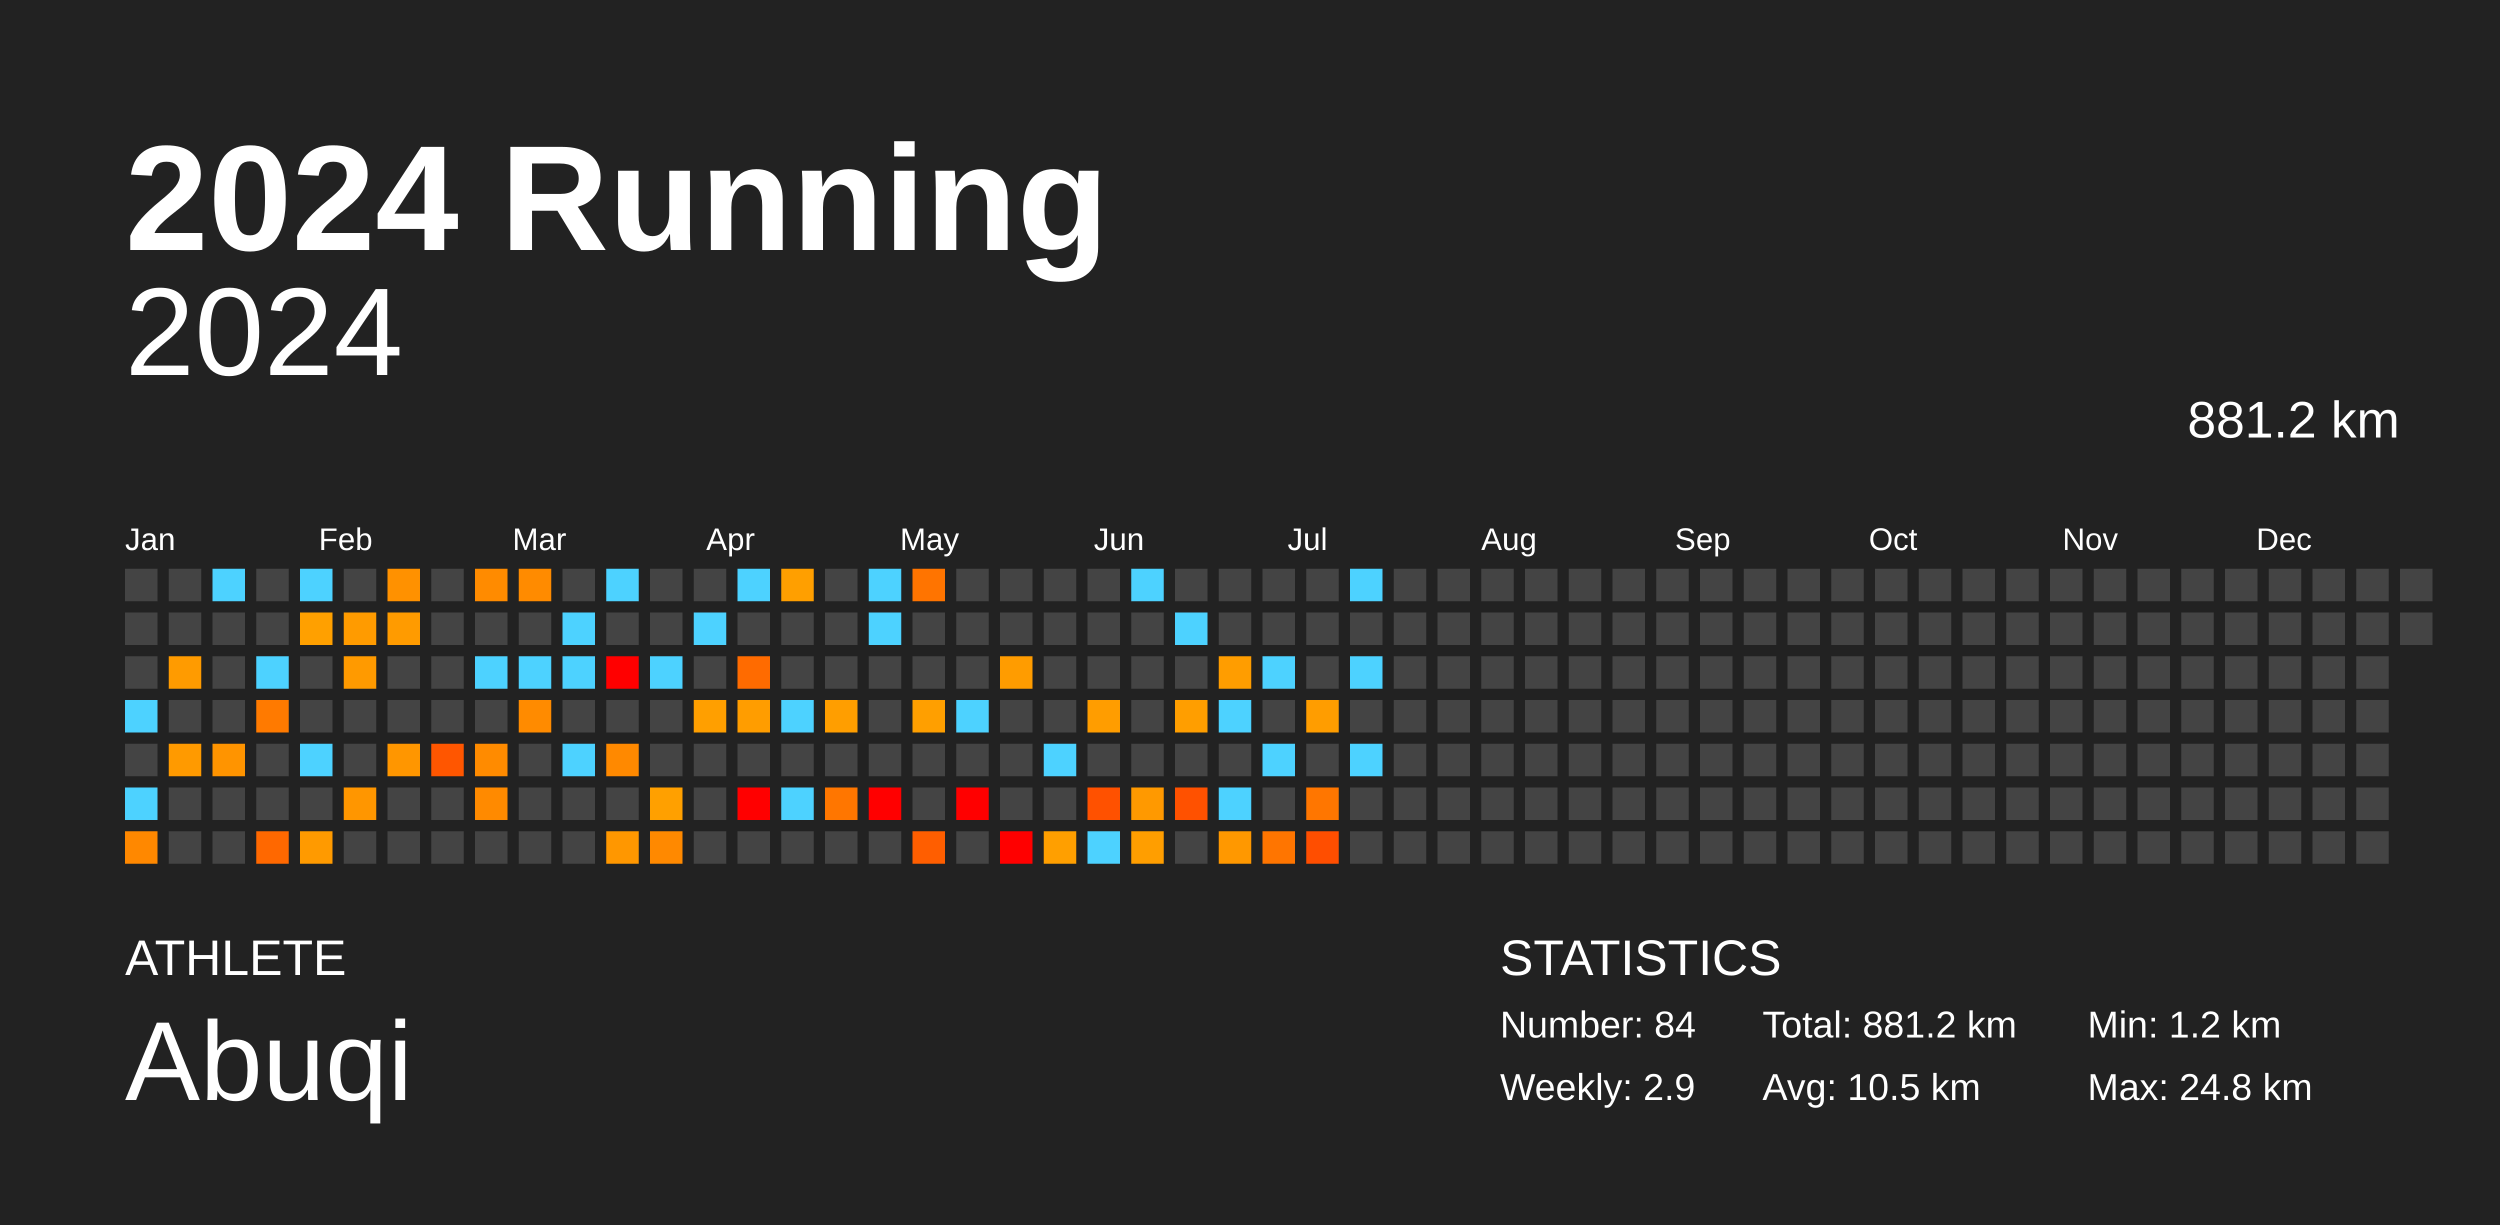
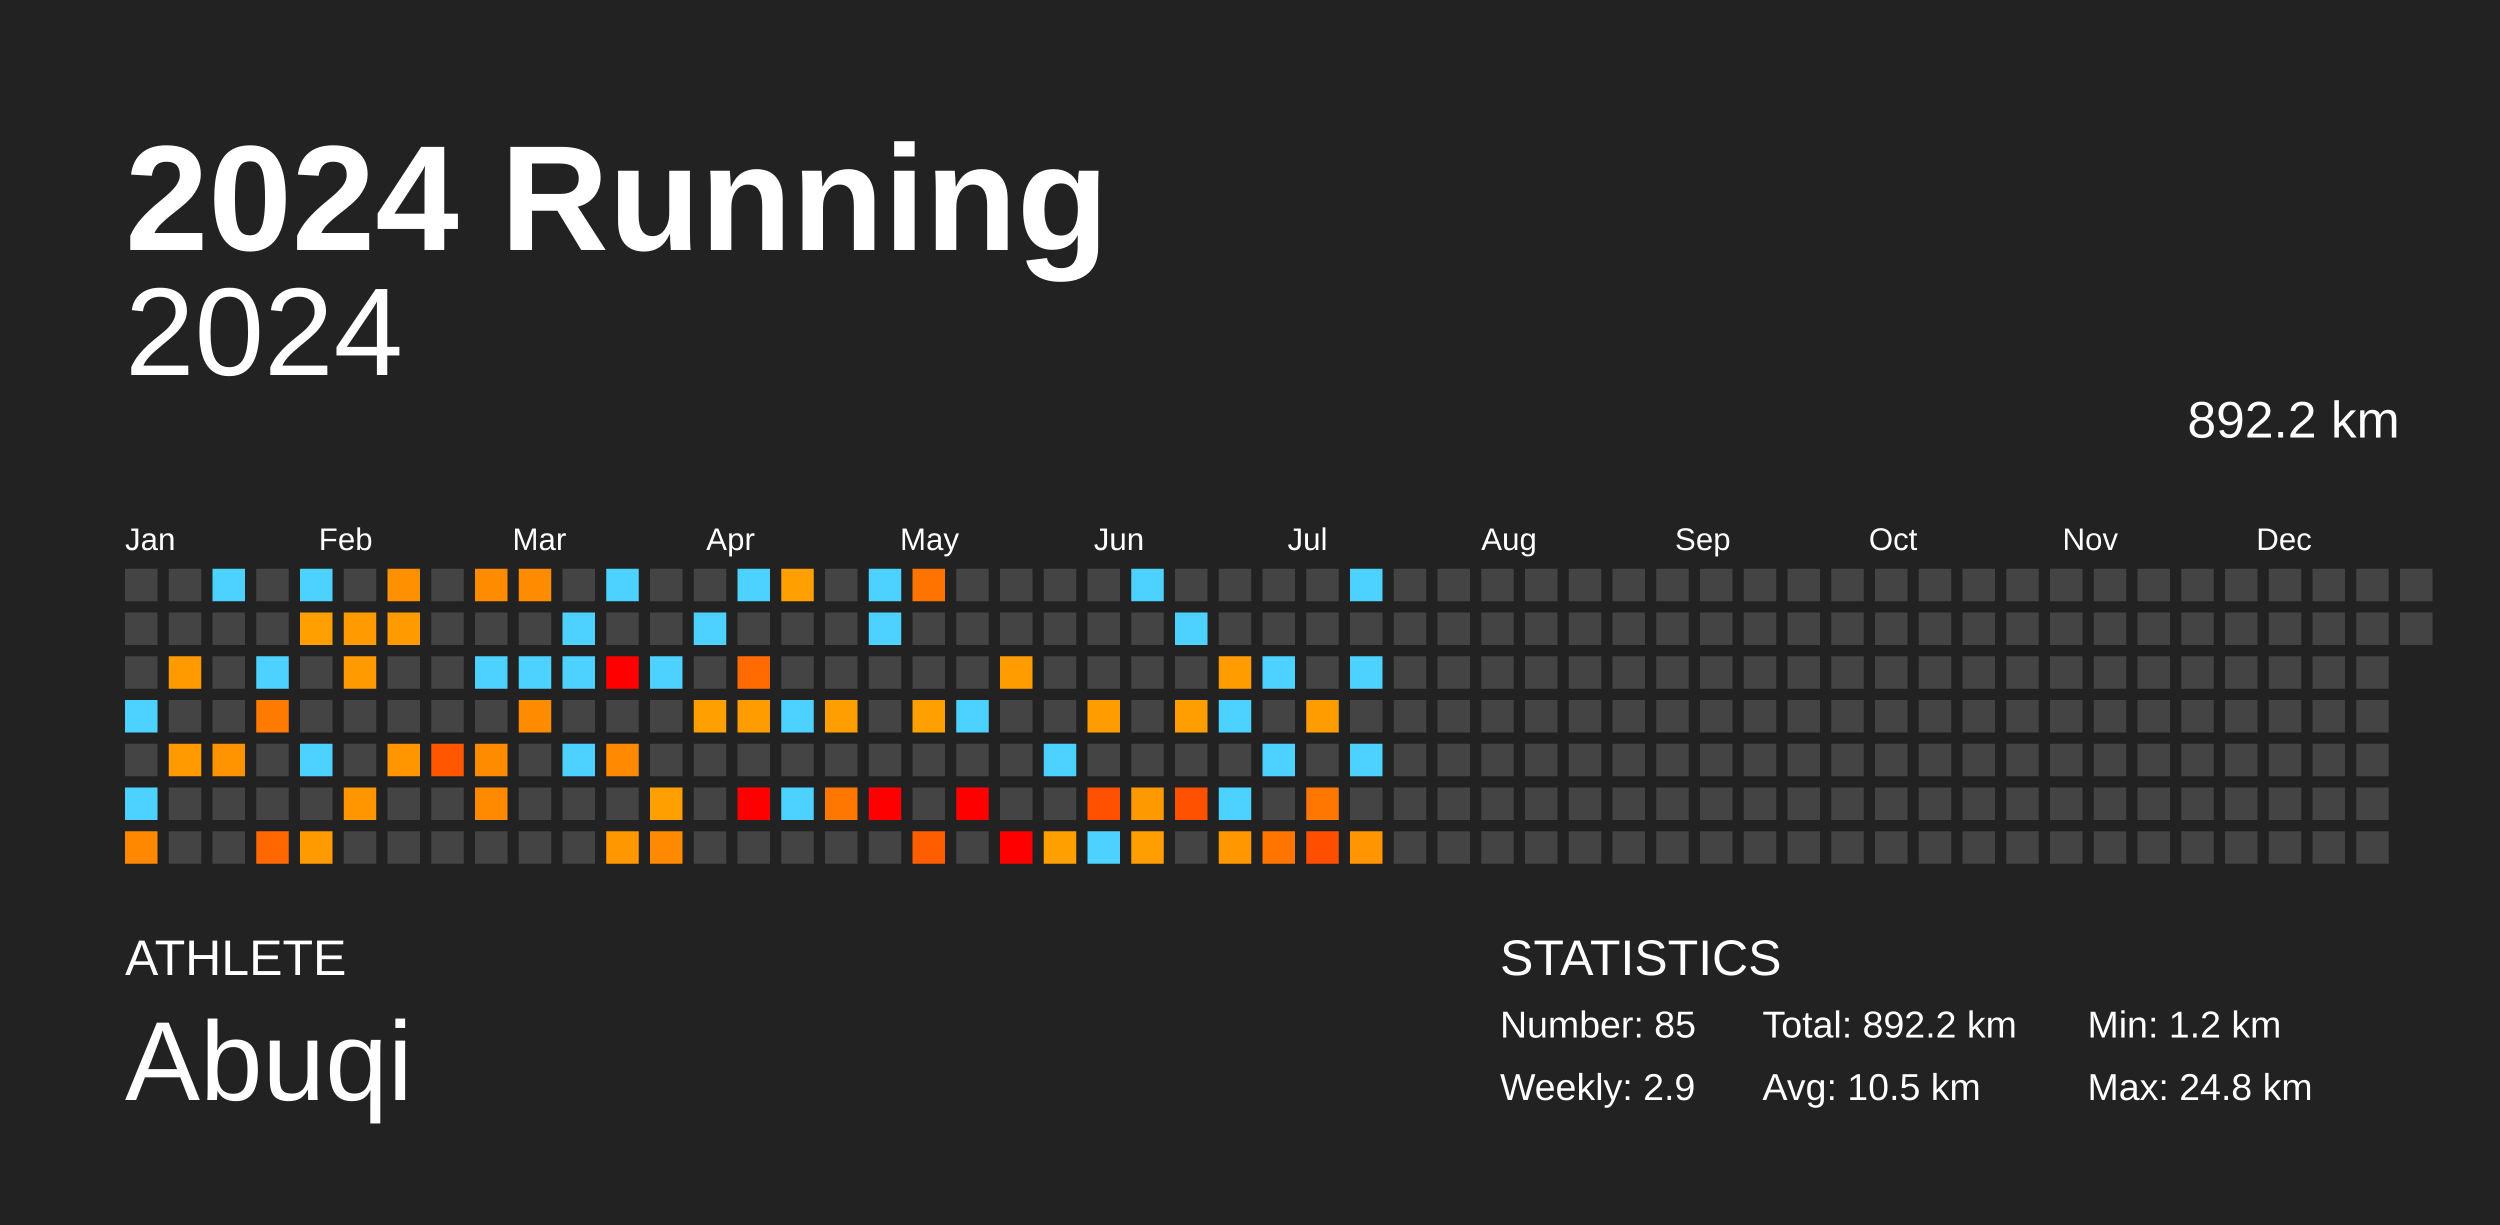
<svg xmlns="http://www.w3.org/2000/svg" baseProfile="full" height="98mm" version="1.1" viewBox="0,0,200,98" width="200mm">
  <defs />
  <rect fill="#222222" height="98" width="200" x="0" y="0" />
  <text fill="#FFFFFF" style="font-size:12px; font-family:Arial; font-weight:bold;" x="10" y="20">2024 Running</text>
  <text fill="#FFFFFF" style="font-size:4px; font-family:Arial" x="10" y="78">ATHLETE</text>
  <text fill="#FFFFFF" style="font-size:9px; font-family:Arial" x="10" y="88">Abuqi</text>
  <text fill="#FFFFFF" style="font-size:4px; font-family:Arial" x="120" y="78">STATISTICS</text>
-   <text fill="#FFFFFF" style="font-size:3px; font-family:Arial" x="120" y="83">Number: 84</text>
+   <text fill="#FFFFFF" style="font-size:3px; font-family:Arial" x="120" y="83">Number: 85</text>
  <text fill="#FFFFFF" style="font-size:3px; font-family:Arial" x="120" y="88">Weekly: 2.9</text>
-   <text fill="#FFFFFF" style="font-size:3px; font-family:Arial" x="141" y="83">Total: 881.2 km</text>
+   <text fill="#FFFFFF" style="font-size:3px; font-family:Arial" x="141" y="83">Total: 892.2 km</text>
  <text fill="#FFFFFF" style="font-size:3px; font-family:Arial" x="141" y="88">Avg: 10.5 km</text>
  <text fill="#FFFFFF" style="font-size:3px; font-family:Arial" x="167" y="83">Min: 1.2 km</text>
  <text fill="#FFFFFF" style="font-size:3px; font-family:Arial" x="167" y="88">Max: 24.8 km</text>
  <text alignment-baseline="hanging" fill="#FFFFFF" style="font-size:10.0px; font-family:Arial;" x="10" y="30">2024</text>
-   <text alignment-baseline="hanging" fill="#FFFFFF" style="font-size:4.125px; font-family:Arial;" x="175" y="35">881.2 km</text>
+   <text alignment-baseline="hanging" fill="#FFFFFF" style="font-size:4.125px; font-family:Arial;" x="175" y="35">892.2 km</text>
  <text fill="#FFFFFF" style="font-size:2.5px; font-family:Arial" x="10.0" y="44">Jan</text>
  <text fill="#FFFFFF" style="font-size:2.5px; font-family:Arial" x="25.5" y="44">Feb</text>
  <text fill="#FFFFFF" style="font-size:2.5px; font-family:Arial" x="41.0" y="44">Mar</text>
  <text fill="#FFFFFF" style="font-size:2.5px; font-family:Arial" x="56.5" y="44">Apr</text>
  <text fill="#FFFFFF" style="font-size:2.5px; font-family:Arial" x="72.0" y="44">May</text>
  <text fill="#FFFFFF" style="font-size:2.5px; font-family:Arial" x="87.5" y="44">Jun</text>
  <text fill="#FFFFFF" style="font-size:2.5px; font-family:Arial" x="103.0" y="44">Jul</text>
  <text fill="#FFFFFF" style="font-size:2.5px; font-family:Arial" x="118.5" y="44">Aug</text>
  <text fill="#FFFFFF" style="font-size:2.5px; font-family:Arial" x="134.0" y="44">Sep</text>
  <text fill="#FFFFFF" style="font-size:2.5px; font-family:Arial" x="149.5" y="44">Oct</text>
  <text fill="#FFFFFF" style="font-size:2.5px; font-family:Arial" x="165.0" y="44">Nov</text>
  <text fill="#FFFFFF" style="font-size:2.5px; font-family:Arial" x="180.5" y="44">Dec</text>
  <rect fill="#444444" height="2.6" width="2.6" x="10.0" y="45.5" />
  <rect fill="#444444" height="2.6" width="2.6" x="10.0" y="49.0" />
  <rect fill="#444444" height="2.6" width="2.6" x="10.0" y="52.5" />
  <rect fill="#4dd2ff" height="2.6" width="2.6" x="10.0" y="56.0" />
  <rect fill="#444444" height="2.6" width="2.6" x="10.0" y="59.5" />
  <rect fill="#4dd2ff" height="2.6" width="2.6" x="10.0" y="63.0" />
  <rect fill="#ff8800" height="2.6" width="2.6" x="10.0" y="66.5" />
  <rect fill="#444444" height="2.6" width="2.6" x="13.5" y="45.5" />
  <rect fill="#444444" height="2.6" width="2.6" x="13.5" y="49.0" />
  <rect fill="#ff9b00" height="2.6" width="2.6" x="13.5" y="52.5" />
  <rect fill="#444444" height="2.6" width="2.6" x="13.5" y="56.0" />
  <rect fill="#ff9a00" height="2.6" width="2.6" x="13.5" y="59.5" />
  <rect fill="#444444" height="2.6" width="2.6" x="13.5" y="63.0" />
  <rect fill="#444444" height="2.6" width="2.6" x="13.5" y="66.5" />
  <rect fill="#4dd2ff" height="2.6" width="2.6" x="17.0" y="45.5" />
  <rect fill="#444444" height="2.6" width="2.6" x="17.0" y="49.0" />
  <rect fill="#444444" height="2.6" width="2.6" x="17.0" y="52.5" />
  <rect fill="#444444" height="2.6" width="2.6" x="17.0" y="56.0" />
  <rect fill="#ff9400" height="2.6" width="2.6" x="17.0" y="59.5" />
  <rect fill="#444444" height="2.6" width="2.6" x="17.0" y="63.0" />
  <rect fill="#444444" height="2.6" width="2.6" x="17.0" y="66.5" />
  <rect fill="#444444" height="2.6" width="2.6" x="20.5" y="45.5" />
  <rect fill="#444444" height="2.6" width="2.6" x="20.5" y="49.0" />
  <rect fill="#4dd2ff" height="2.6" width="2.6" x="20.5" y="52.5" />
  <rect fill="#ff7a00" height="2.6" width="2.6" x="20.5" y="56.0" />
  <rect fill="#444444" height="2.6" width="2.6" x="20.5" y="59.5" />
  <rect fill="#444444" height="2.6" width="2.6" x="20.5" y="63.0" />
  <rect fill="#ff6800" height="2.6" width="2.6" x="20.5" y="66.5" />
  <rect fill="#4dd2ff" height="2.6" width="2.6" x="24.0" y="45.5" />
  <rect fill="#ffa000" height="2.6" width="2.6" x="24.0" y="49.0" />
  <rect fill="#444444" height="2.6" width="2.6" x="24.0" y="52.5" />
  <rect fill="#444444" height="2.6" width="2.6" x="24.0" y="56.0" />
  <rect fill="#4dd2ff" height="2.6" width="2.6" x="24.0" y="59.5" />
  <rect fill="#444444" height="2.6" width="2.6" x="24.0" y="63.0" />
  <rect fill="#ff9a00" height="2.6" width="2.6" x="24.0" y="66.5" />
  <rect fill="#444444" height="2.6" width="2.6" x="27.5" y="45.5" />
  <rect fill="#ff9b00" height="2.6" width="2.6" x="27.5" y="49.0" />
  <rect fill="#ff9a00" height="2.6" width="2.6" x="27.5" y="52.5" />
  <rect fill="#444444" height="2.6" width="2.6" x="27.5" y="56.0" />
  <rect fill="#444444" height="2.6" width="2.6" x="27.5" y="59.5" />
  <rect fill="#ff9600" height="2.6" width="2.6" x="27.5" y="63.0" />
  <rect fill="#444444" height="2.6" width="2.6" x="27.5" y="66.5" />
  <rect fill="#ff9100" height="2.6" width="2.6" x="31.0" y="45.5" />
  <rect fill="#ff9b00" height="2.6" width="2.6" x="31.0" y="49.0" />
  <rect fill="#444444" height="2.6" width="2.6" x="31.0" y="52.5" />
  <rect fill="#444444" height="2.6" width="2.6" x="31.0" y="56.0" />
  <rect fill="#ff9600" height="2.6" width="2.6" x="31.0" y="59.5" />
  <rect fill="#444444" height="2.6" width="2.6" x="31.0" y="63.0" />
  <rect fill="#444444" height="2.6" width="2.6" x="31.0" y="66.5" />
  <rect fill="#444444" height="2.6" width="2.6" x="34.5" y="45.5" />
  <rect fill="#444444" height="2.6" width="2.6" x="34.5" y="49.0" />
  <rect fill="#444444" height="2.6" width="2.6" x="34.5" y="52.5" />
  <rect fill="#444444" height="2.6" width="2.6" x="34.5" y="56.0" />
  <rect fill="#ff5600" height="2.6" width="2.6" x="34.5" y="59.5" />
  <rect fill="#444444" height="2.6" width="2.6" x="34.5" y="63.0" />
  <rect fill="#444444" height="2.6" width="2.6" x="34.5" y="66.5" />
  <rect fill="#ff8b00" height="2.6" width="2.6" x="38.0" y="45.5" />
  <rect fill="#444444" height="2.6" width="2.6" x="38.0" y="49.0" />
  <rect fill="#4dd2ff" height="2.6" width="2.6" x="38.0" y="52.5" />
  <rect fill="#444444" height="2.6" width="2.6" x="38.0" y="56.0" />
  <rect fill="#ff8b00" height="2.6" width="2.6" x="38.0" y="59.5" />
  <rect fill="#ff8a00" height="2.6" width="2.6" x="38.0" y="63.0" />
  <rect fill="#444444" height="2.6" width="2.6" x="38.0" y="66.5" />
  <rect fill="#ff8b00" height="2.6" width="2.6" x="41.5" y="45.5" />
  <rect fill="#444444" height="2.6" width="2.6" x="41.5" y="49.0" />
  <rect fill="#4dd2ff" height="2.6" width="2.6" x="41.5" y="52.5" />
  <rect fill="#ff8b00" height="2.6" width="2.6" x="41.5" y="56.0" />
  <rect fill="#444444" height="2.6" width="2.6" x="41.5" y="59.5" />
  <rect fill="#444444" height="2.6" width="2.6" x="41.5" y="63.0" />
  <rect fill="#444444" height="2.6" width="2.6" x="41.5" y="66.5" />
  <rect fill="#444444" height="2.6" width="2.6" x="45.0" y="45.5" />
  <rect fill="#4dd2ff" height="2.6" width="2.6" x="45.0" y="49.0" />
  <rect fill="#4dd2ff" height="2.6" width="2.6" x="45.0" y="52.5" />
  <rect fill="#444444" height="2.6" width="2.6" x="45.0" y="56.0" />
  <rect fill="#4dd2ff" height="2.6" width="2.6" x="45.0" y="59.5" />
  <rect fill="#444444" height="2.6" width="2.6" x="45.0" y="63.0" />
  <rect fill="#444444" height="2.6" width="2.6" x="45.0" y="66.5" />
  <rect fill="#4dd2ff" height="2.6" width="2.6" x="48.5" y="45.5" />
  <rect fill="#444444" height="2.6" width="2.6" x="48.5" y="49.0" />
  <rect fill="red" height="2.6" width="2.6" x="48.5" y="52.5" />
  <rect fill="#444444" height="2.6" width="2.6" x="48.5" y="56.0" />
  <rect fill="#ff8900" height="2.6" width="2.6" x="48.5" y="59.5" />
  <rect fill="#444444" height="2.6" width="2.6" x="48.5" y="63.0" />
  <rect fill="#ff9700" height="2.6" width="2.6" x="48.5" y="66.5" />
  <rect fill="#444444" height="2.6" width="2.6" x="52.0" y="45.5" />
  <rect fill="#444444" height="2.6" width="2.6" x="52.0" y="49.0" />
  <rect fill="#4dd2ff" height="2.6" width="2.6" x="52.0" y="52.5" />
  <rect fill="#444444" height="2.6" width="2.6" x="52.0" y="56.0" />
  <rect fill="#444444" height="2.6" width="2.6" x="52.0" y="59.5" />
  <rect fill="#ffa000" height="2.6" width="2.6" x="52.0" y="63.0" />
  <rect fill="#ff8900" height="2.6" width="2.6" x="52.0" y="66.5" />
  <rect fill="#444444" height="2.6" width="2.6" x="55.5" y="45.5" />
  <rect fill="#4dd2ff" height="2.6" width="2.6" x="55.5" y="49.0" />
  <rect fill="#444444" height="2.6" width="2.6" x="55.5" y="52.5" />
  <rect fill="#ff9f00" height="2.6" width="2.6" x="55.5" y="56.0" />
  <rect fill="#444444" height="2.6" width="2.6" x="55.5" y="59.5" />
  <rect fill="#444444" height="2.6" width="2.6" x="55.5" y="63.0" />
  <rect fill="#444444" height="2.6" width="2.6" x="55.5" y="66.5" />
  <rect fill="#4dd2ff" height="2.6" width="2.6" x="59.0" y="45.5" />
  <rect fill="#444444" height="2.6" width="2.6" x="59.0" y="49.0" />
  <rect fill="#ff6b00" height="2.6" width="2.6" x="59.0" y="52.5" />
  <rect fill="#ff9d00" height="2.6" width="2.6" x="59.0" y="56.0" />
  <rect fill="#444444" height="2.6" width="2.6" x="59.0" y="59.5" />
  <rect fill="red" height="2.6" width="2.6" x="59.0" y="63.0" />
  <rect fill="#444444" height="2.6" width="2.6" x="59.0" y="66.5" />
  <rect fill="#ff9f00" height="2.6" width="2.6" x="62.5" y="45.5" />
  <rect fill="#444444" height="2.6" width="2.6" x="62.5" y="49.0" />
  <rect fill="#444444" height="2.6" width="2.6" x="62.5" y="52.5" />
  <rect fill="#4dd2ff" height="2.6" width="2.6" x="62.5" y="56.0" />
  <rect fill="#444444" height="2.6" width="2.6" x="62.5" y="59.5" />
  <rect fill="#4dd2ff" height="2.6" width="2.6" x="62.5" y="63.0" />
  <rect fill="#444444" height="2.6" width="2.6" x="62.5" y="66.5" />
  <rect fill="#444444" height="2.6" width="2.6" x="66.0" y="45.5" />
  <rect fill="#444444" height="2.6" width="2.6" x="66.0" y="49.0" />
  <rect fill="#444444" height="2.6" width="2.6" x="66.0" y="52.5" />
  <rect fill="#ff9e00" height="2.6" width="2.6" x="66.0" y="56.0" />
  <rect fill="#444444" height="2.6" width="2.6" x="66.0" y="59.5" />
  <rect fill="#ff7600" height="2.6" width="2.6" x="66.0" y="63.0" />
  <rect fill="#444444" height="2.6" width="2.6" x="66.0" y="66.5" />
  <rect fill="#4dd2ff" height="2.6" width="2.6" x="69.5" y="45.5" />
  <rect fill="#4dd2ff" height="2.6" width="2.6" x="69.5" y="49.0" />
  <rect fill="#444444" height="2.6" width="2.6" x="69.5" y="52.5" />
  <rect fill="#444444" height="2.6" width="2.6" x="69.5" y="56.0" />
  <rect fill="#444444" height="2.6" width="2.6" x="69.5" y="59.5" />
  <rect fill="red" height="2.6" width="2.6" x="69.5" y="63.0" />
  <rect fill="#444444" height="2.6" width="2.6" x="69.5" y="66.5" />
  <rect fill="#ff7400" height="2.6" width="2.6" x="73.0" y="45.5" />
  <rect fill="#444444" height="2.6" width="2.6" x="73.0" y="49.0" />
  <rect fill="#444444" height="2.6" width="2.6" x="73.0" y="52.5" />
  <rect fill="#ff9f00" height="2.6" width="2.6" x="73.0" y="56.0" />
  <rect fill="#444444" height="2.6" width="2.6" x="73.0" y="59.5" />
  <rect fill="#444444" height="2.6" width="2.6" x="73.0" y="63.0" />
  <rect fill="#ff5e00" height="2.6" width="2.6" x="73.0" y="66.5" />
  <rect fill="#444444" height="2.6" width="2.6" x="76.5" y="45.5" />
  <rect fill="#444444" height="2.6" width="2.6" x="76.5" y="49.0" />
  <rect fill="#444444" height="2.6" width="2.6" x="76.5" y="52.5" />
  <rect fill="#4dd2ff" height="2.6" width="2.6" x="76.5" y="56.0" />
  <rect fill="#444444" height="2.6" width="2.6" x="76.5" y="59.5" />
  <rect fill="red" height="2.6" width="2.6" x="76.5" y="63.0" />
  <rect fill="#444444" height="2.6" width="2.6" x="76.5" y="66.5" />
  <rect fill="#444444" height="2.6" width="2.6" x="80.0" y="45.5" />
  <rect fill="#444444" height="2.6" width="2.6" x="80.0" y="49.0" />
  <rect fill="#ff9c00" height="2.6" width="2.6" x="80.0" y="52.5" />
  <rect fill="#444444" height="2.6" width="2.6" x="80.0" y="56.0" />
  <rect fill="#444444" height="2.6" width="2.6" x="80.0" y="59.5" />
  <rect fill="#444444" height="2.6" width="2.6" x="80.0" y="63.0" />
  <rect fill="red" height="2.6" width="2.6" x="80.0" y="66.5" />
  <rect fill="#444444" height="2.6" width="2.6" x="83.5" y="45.5" />
  <rect fill="#444444" height="2.6" width="2.6" x="83.5" y="49.0" />
  <rect fill="#444444" height="2.6" width="2.6" x="83.5" y="52.5" />
  <rect fill="#444444" height="2.6" width="2.6" x="83.5" y="56.0" />
  <rect fill="#4dd2ff" height="2.6" width="2.6" x="83.5" y="59.5" />
  <rect fill="#444444" height="2.6" width="2.6" x="83.5" y="63.0" />
  <rect fill="#ff9f00" height="2.6" width="2.6" x="83.5" y="66.5" />
  <rect fill="#444444" height="2.6" width="2.6" x="87.0" y="45.5" />
  <rect fill="#444444" height="2.6" width="2.6" x="87.0" y="49.0" />
  <rect fill="#444444" height="2.6" width="2.6" x="87.0" y="52.5" />
  <rect fill="#ff9d00" height="2.6" width="2.6" x="87.0" y="56.0" />
  <rect fill="#444444" height="2.6" width="2.6" x="87.0" y="59.5" />
  <rect fill="#ff5100" height="2.6" width="2.6" x="87.0" y="63.0" />
  <rect fill="#4dd2ff" height="2.6" width="2.6" x="87.0" y="66.5" />
  <rect fill="#4dd2ff" height="2.6" width="2.6" x="90.5" y="45.5" />
  <rect fill="#444444" height="2.6" width="2.6" x="90.5" y="49.0" />
  <rect fill="#444444" height="2.6" width="2.6" x="90.5" y="52.5" />
  <rect fill="#444444" height="2.6" width="2.6" x="90.5" y="56.0" />
  <rect fill="#444444" height="2.6" width="2.6" x="90.5" y="59.5" />
  <rect fill="#ff9900" height="2.6" width="2.6" x="90.5" y="63.0" />
  <rect fill="#ff9e00" height="2.6" width="2.6" x="90.5" y="66.5" />
  <rect fill="#444444" height="2.6" width="2.6" x="94.0" y="45.5" />
  <rect fill="#4dd2ff" height="2.6" width="2.6" x="94.0" y="49.0" />
  <rect fill="#444444" height="2.6" width="2.6" x="94.0" y="52.5" />
  <rect fill="#ff9e00" height="2.6" width="2.6" x="94.0" y="56.0" />
  <rect fill="#444444" height="2.6" width="2.6" x="94.0" y="59.5" />
  <rect fill="#ff5100" height="2.6" width="2.6" x="94.0" y="63.0" />
  <rect fill="#444444" height="2.6" width="2.6" x="94.0" y="66.5" />
  <rect fill="#444444" height="2.6" width="2.6" x="97.5" y="45.5" />
  <rect fill="#444444" height="2.6" width="2.6" x="97.5" y="49.0" />
  <rect fill="#ff9d00" height="2.6" width="2.6" x="97.5" y="52.5" />
  <rect fill="#4dd2ff" height="2.6" width="2.6" x="97.5" y="56.0" />
  <rect fill="#444444" height="2.6" width="2.6" x="97.5" y="59.5" />
  <rect fill="#4dd2ff" height="2.6" width="2.6" x="97.5" y="63.0" />
  <rect fill="#ff9800" height="2.6" width="2.6" x="97.5" y="66.5" />
  <rect fill="#444444" height="2.6" width="2.6" x="101.0" y="45.5" />
  <rect fill="#444444" height="2.6" width="2.6" x="101.0" y="49.0" />
  <rect fill="#4dd2ff" height="2.6" width="2.6" x="101.0" y="52.5" />
  <rect fill="#444444" height="2.6" width="2.6" x="101.0" y="56.0" />
  <rect fill="#4dd2ff" height="2.6" width="2.6" x="101.0" y="59.5" />
  <rect fill="#444444" height="2.6" width="2.6" x="101.0" y="63.0" />
  <rect fill="#ff7500" height="2.6" width="2.6" x="101.0" y="66.5" />
  <rect fill="#444444" height="2.6" width="2.6" x="104.5" y="45.5" />
  <rect fill="#444444" height="2.6" width="2.6" x="104.5" y="49.0" />
  <rect fill="#444444" height="2.6" width="2.6" x="104.5" y="52.5" />
  <rect fill="#ff9d00" height="2.6" width="2.6" x="104.5" y="56.0" />
  <rect fill="#444444" height="2.6" width="2.6" x="104.5" y="59.5" />
  <rect fill="#ff7600" height="2.6" width="2.6" x="104.5" y="63.0" />
  <rect fill="#ff4e00" height="2.6" width="2.6" x="104.5" y="66.5" />
  <rect fill="#4dd2ff" height="2.6" width="2.6" x="108.0" y="45.5" />
  <rect fill="#444444" height="2.6" width="2.6" x="108.0" y="49.0" />
  <rect fill="#4dd2ff" height="2.6" width="2.6" x="108.0" y="52.5" />
  <rect fill="#444444" height="2.6" width="2.6" x="108.0" y="56.0" />
  <rect fill="#4dd2ff" height="2.6" width="2.6" x="108.0" y="59.5" />
  <rect fill="#444444" height="2.6" width="2.6" x="108.0" y="63.0" />
-   <rect fill="#444444" height="2.6" width="2.6" x="108.0" y="66.5" />
+   <rect fill="#ff9500" height="2.6" width="2.6" x="108.0" y="66.5" />
  <rect fill="#444444" height="2.6" width="2.6" x="111.5" y="45.5" />
  <rect fill="#444444" height="2.6" width="2.6" x="111.5" y="49.0" />
  <rect fill="#444444" height="2.6" width="2.6" x="111.5" y="52.5" />
  <rect fill="#444444" height="2.6" width="2.6" x="111.5" y="56.0" />
  <rect fill="#444444" height="2.6" width="2.6" x="111.5" y="59.5" />
  <rect fill="#444444" height="2.6" width="2.6" x="111.5" y="63.0" />
  <rect fill="#444444" height="2.6" width="2.6" x="111.5" y="66.5" />
  <rect fill="#444444" height="2.6" width="2.6" x="115.0" y="45.5" />
  <rect fill="#444444" height="2.6" width="2.6" x="115.0" y="49.0" />
  <rect fill="#444444" height="2.6" width="2.6" x="115.0" y="52.5" />
  <rect fill="#444444" height="2.6" width="2.6" x="115.0" y="56.0" />
  <rect fill="#444444" height="2.6" width="2.6" x="115.0" y="59.5" />
  <rect fill="#444444" height="2.6" width="2.6" x="115.0" y="63.0" />
  <rect fill="#444444" height="2.6" width="2.6" x="115.0" y="66.5" />
  <rect fill="#444444" height="2.6" width="2.6" x="118.5" y="45.5" />
  <rect fill="#444444" height="2.6" width="2.6" x="118.5" y="49.0" />
  <rect fill="#444444" height="2.6" width="2.6" x="118.5" y="52.5" />
  <rect fill="#444444" height="2.6" width="2.6" x="118.5" y="56.0" />
  <rect fill="#444444" height="2.6" width="2.6" x="118.5" y="59.5" />
  <rect fill="#444444" height="2.6" width="2.6" x="118.5" y="63.0" />
  <rect fill="#444444" height="2.6" width="2.6" x="118.5" y="66.5" />
  <rect fill="#444444" height="2.6" width="2.6" x="122.0" y="45.5" />
  <rect fill="#444444" height="2.6" width="2.6" x="122.0" y="49.0" />
  <rect fill="#444444" height="2.6" width="2.6" x="122.0" y="52.5" />
  <rect fill="#444444" height="2.6" width="2.6" x="122.0" y="56.0" />
  <rect fill="#444444" height="2.6" width="2.6" x="122.0" y="59.5" />
  <rect fill="#444444" height="2.6" width="2.6" x="122.0" y="63.0" />
  <rect fill="#444444" height="2.6" width="2.6" x="122.0" y="66.5" />
  <rect fill="#444444" height="2.6" width="2.6" x="125.5" y="45.5" />
  <rect fill="#444444" height="2.6" width="2.6" x="125.5" y="49.0" />
  <rect fill="#444444" height="2.6" width="2.6" x="125.5" y="52.5" />
  <rect fill="#444444" height="2.6" width="2.6" x="125.5" y="56.0" />
  <rect fill="#444444" height="2.6" width="2.6" x="125.5" y="59.5" />
  <rect fill="#444444" height="2.6" width="2.6" x="125.5" y="63.0" />
  <rect fill="#444444" height="2.6" width="2.6" x="125.5" y="66.5" />
  <rect fill="#444444" height="2.6" width="2.6" x="129.0" y="45.5" />
  <rect fill="#444444" height="2.6" width="2.6" x="129.0" y="49.0" />
  <rect fill="#444444" height="2.6" width="2.6" x="129.0" y="52.5" />
  <rect fill="#444444" height="2.6" width="2.6" x="129.0" y="56.0" />
  <rect fill="#444444" height="2.6" width="2.6" x="129.0" y="59.5" />
  <rect fill="#444444" height="2.6" width="2.6" x="129.0" y="63.0" />
  <rect fill="#444444" height="2.6" width="2.6" x="129.0" y="66.5" />
  <rect fill="#444444" height="2.6" width="2.6" x="132.5" y="45.5" />
  <rect fill="#444444" height="2.6" width="2.6" x="132.5" y="49.0" />
  <rect fill="#444444" height="2.6" width="2.6" x="132.5" y="52.5" />
  <rect fill="#444444" height="2.6" width="2.6" x="132.5" y="56.0" />
  <rect fill="#444444" height="2.6" width="2.6" x="132.5" y="59.5" />
  <rect fill="#444444" height="2.6" width="2.6" x="132.5" y="63.0" />
  <rect fill="#444444" height="2.6" width="2.6" x="132.5" y="66.5" />
  <rect fill="#444444" height="2.6" width="2.6" x="136.0" y="45.5" />
  <rect fill="#444444" height="2.6" width="2.6" x="136.0" y="49.0" />
  <rect fill="#444444" height="2.6" width="2.6" x="136.0" y="52.5" />
  <rect fill="#444444" height="2.6" width="2.6" x="136.0" y="56.0" />
  <rect fill="#444444" height="2.6" width="2.6" x="136.0" y="59.5" />
  <rect fill="#444444" height="2.6" width="2.6" x="136.0" y="63.0" />
  <rect fill="#444444" height="2.6" width="2.6" x="136.0" y="66.5" />
  <rect fill="#444444" height="2.6" width="2.6" x="139.5" y="45.5" />
  <rect fill="#444444" height="2.6" width="2.6" x="139.5" y="49.0" />
  <rect fill="#444444" height="2.6" width="2.6" x="139.5" y="52.5" />
  <rect fill="#444444" height="2.6" width="2.6" x="139.5" y="56.0" />
  <rect fill="#444444" height="2.6" width="2.6" x="139.5" y="59.5" />
  <rect fill="#444444" height="2.6" width="2.6" x="139.5" y="63.0" />
  <rect fill="#444444" height="2.6" width="2.6" x="139.5" y="66.5" />
  <rect fill="#444444" height="2.6" width="2.6" x="143.0" y="45.5" />
  <rect fill="#444444" height="2.6" width="2.6" x="143.0" y="49.0" />
  <rect fill="#444444" height="2.6" width="2.6" x="143.0" y="52.5" />
  <rect fill="#444444" height="2.6" width="2.6" x="143.0" y="56.0" />
  <rect fill="#444444" height="2.6" width="2.6" x="143.0" y="59.5" />
  <rect fill="#444444" height="2.6" width="2.6" x="143.0" y="63.0" />
  <rect fill="#444444" height="2.6" width="2.6" x="143.0" y="66.5" />
  <rect fill="#444444" height="2.6" width="2.6" x="146.5" y="45.5" />
  <rect fill="#444444" height="2.6" width="2.6" x="146.5" y="49.0" />
  <rect fill="#444444" height="2.6" width="2.6" x="146.5" y="52.5" />
  <rect fill="#444444" height="2.6" width="2.6" x="146.5" y="56.0" />
  <rect fill="#444444" height="2.6" width="2.6" x="146.5" y="59.5" />
  <rect fill="#444444" height="2.6" width="2.6" x="146.5" y="63.0" />
  <rect fill="#444444" height="2.6" width="2.6" x="146.5" y="66.5" />
  <rect fill="#444444" height="2.6" width="2.6" x="150.0" y="45.5" />
  <rect fill="#444444" height="2.6" width="2.6" x="150.0" y="49.0" />
  <rect fill="#444444" height="2.6" width="2.6" x="150.0" y="52.5" />
  <rect fill="#444444" height="2.6" width="2.6" x="150.0" y="56.0" />
  <rect fill="#444444" height="2.6" width="2.6" x="150.0" y="59.5" />
  <rect fill="#444444" height="2.6" width="2.6" x="150.0" y="63.0" />
  <rect fill="#444444" height="2.6" width="2.6" x="150.0" y="66.5" />
  <rect fill="#444444" height="2.6" width="2.6" x="153.5" y="45.5" />
  <rect fill="#444444" height="2.6" width="2.6" x="153.5" y="49.0" />
  <rect fill="#444444" height="2.6" width="2.6" x="153.5" y="52.5" />
  <rect fill="#444444" height="2.6" width="2.6" x="153.5" y="56.0" />
  <rect fill="#444444" height="2.6" width="2.6" x="153.5" y="59.5" />
  <rect fill="#444444" height="2.6" width="2.6" x="153.5" y="63.0" />
  <rect fill="#444444" height="2.6" width="2.6" x="153.5" y="66.5" />
  <rect fill="#444444" height="2.6" width="2.6" x="157.0" y="45.5" />
  <rect fill="#444444" height="2.6" width="2.6" x="157.0" y="49.0" />
  <rect fill="#444444" height="2.6" width="2.6" x="157.0" y="52.5" />
  <rect fill="#444444" height="2.6" width="2.6" x="157.0" y="56.0" />
  <rect fill="#444444" height="2.6" width="2.6" x="157.0" y="59.5" />
  <rect fill="#444444" height="2.6" width="2.6" x="157.0" y="63.0" />
  <rect fill="#444444" height="2.6" width="2.6" x="157.0" y="66.5" />
  <rect fill="#444444" height="2.6" width="2.6" x="160.5" y="45.5" />
  <rect fill="#444444" height="2.6" width="2.6" x="160.5" y="49.0" />
  <rect fill="#444444" height="2.6" width="2.6" x="160.5" y="52.5" />
  <rect fill="#444444" height="2.6" width="2.6" x="160.5" y="56.0" />
  <rect fill="#444444" height="2.6" width="2.6" x="160.5" y="59.5" />
  <rect fill="#444444" height="2.6" width="2.6" x="160.5" y="63.0" />
  <rect fill="#444444" height="2.6" width="2.6" x="160.5" y="66.5" />
  <rect fill="#444444" height="2.6" width="2.6" x="164.0" y="45.5" />
  <rect fill="#444444" height="2.6" width="2.6" x="164.0" y="49.0" />
  <rect fill="#444444" height="2.6" width="2.6" x="164.0" y="52.5" />
  <rect fill="#444444" height="2.6" width="2.6" x="164.0" y="56.0" />
  <rect fill="#444444" height="2.6" width="2.6" x="164.0" y="59.5" />
  <rect fill="#444444" height="2.6" width="2.6" x="164.0" y="63.0" />
  <rect fill="#444444" height="2.6" width="2.6" x="164.0" y="66.5" />
  <rect fill="#444444" height="2.6" width="2.6" x="167.5" y="45.5" />
  <rect fill="#444444" height="2.6" width="2.6" x="167.5" y="49.0" />
  <rect fill="#444444" height="2.6" width="2.6" x="167.5" y="52.5" />
  <rect fill="#444444" height="2.6" width="2.6" x="167.5" y="56.0" />
  <rect fill="#444444" height="2.6" width="2.6" x="167.5" y="59.5" />
  <rect fill="#444444" height="2.6" width="2.6" x="167.5" y="63.0" />
  <rect fill="#444444" height="2.6" width="2.6" x="167.5" y="66.5" />
  <rect fill="#444444" height="2.6" width="2.6" x="171.0" y="45.5" />
  <rect fill="#444444" height="2.6" width="2.6" x="171.0" y="49.0" />
  <rect fill="#444444" height="2.6" width="2.6" x="171.0" y="52.5" />
  <rect fill="#444444" height="2.6" width="2.6" x="171.0" y="56.0" />
  <rect fill="#444444" height="2.6" width="2.6" x="171.0" y="59.5" />
  <rect fill="#444444" height="2.6" width="2.6" x="171.0" y="63.0" />
  <rect fill="#444444" height="2.6" width="2.6" x="171.0" y="66.5" />
  <rect fill="#444444" height="2.6" width="2.6" x="174.5" y="45.5" />
  <rect fill="#444444" height="2.6" width="2.6" x="174.5" y="49.0" />
  <rect fill="#444444" height="2.6" width="2.6" x="174.5" y="52.5" />
  <rect fill="#444444" height="2.6" width="2.6" x="174.5" y="56.0" />
  <rect fill="#444444" height="2.6" width="2.6" x="174.5" y="59.5" />
  <rect fill="#444444" height="2.6" width="2.6" x="174.5" y="63.0" />
  <rect fill="#444444" height="2.6" width="2.6" x="174.5" y="66.5" />
  <rect fill="#444444" height="2.6" width="2.6" x="178.0" y="45.5" />
  <rect fill="#444444" height="2.6" width="2.6" x="178.0" y="49.0" />
  <rect fill="#444444" height="2.6" width="2.6" x="178.0" y="52.5" />
  <rect fill="#444444" height="2.6" width="2.6" x="178.0" y="56.0" />
  <rect fill="#444444" height="2.6" width="2.6" x="178.0" y="59.5" />
  <rect fill="#444444" height="2.6" width="2.6" x="178.0" y="63.0" />
  <rect fill="#444444" height="2.6" width="2.6" x="178.0" y="66.5" />
  <rect fill="#444444" height="2.6" width="2.6" x="181.5" y="45.5" />
  <rect fill="#444444" height="2.6" width="2.6" x="181.5" y="49.0" />
  <rect fill="#444444" height="2.6" width="2.6" x="181.5" y="52.5" />
  <rect fill="#444444" height="2.6" width="2.6" x="181.5" y="56.0" />
  <rect fill="#444444" height="2.6" width="2.6" x="181.5" y="59.5" />
  <rect fill="#444444" height="2.6" width="2.6" x="181.5" y="63.0" />
  <rect fill="#444444" height="2.6" width="2.6" x="181.5" y="66.5" />
  <rect fill="#444444" height="2.6" width="2.6" x="185.0" y="45.5" />
  <rect fill="#444444" height="2.6" width="2.6" x="185.0" y="49.0" />
  <rect fill="#444444" height="2.6" width="2.6" x="185.0" y="52.5" />
  <rect fill="#444444" height="2.6" width="2.6" x="185.0" y="56.0" />
  <rect fill="#444444" height="2.6" width="2.6" x="185.0" y="59.5" />
  <rect fill="#444444" height="2.6" width="2.6" x="185.0" y="63.0" />
  <rect fill="#444444" height="2.6" width="2.6" x="185.0" y="66.5" />
  <rect fill="#444444" height="2.6" width="2.6" x="188.5" y="45.5" />
  <rect fill="#444444" height="2.6" width="2.6" x="188.5" y="49.0" />
  <rect fill="#444444" height="2.6" width="2.6" x="188.5" y="52.5" />
  <rect fill="#444444" height="2.6" width="2.6" x="188.5" y="56.0" />
  <rect fill="#444444" height="2.6" width="2.6" x="188.5" y="59.5" />
  <rect fill="#444444" height="2.6" width="2.6" x="188.5" y="63.0" />
  <rect fill="#444444" height="2.6" width="2.6" x="188.5" y="66.5" />
  <rect fill="#444444" height="2.6" width="2.6" x="192.0" y="45.5" />
  <rect fill="#444444" height="2.6" width="2.6" x="192.0" y="49.0" />
</svg>
